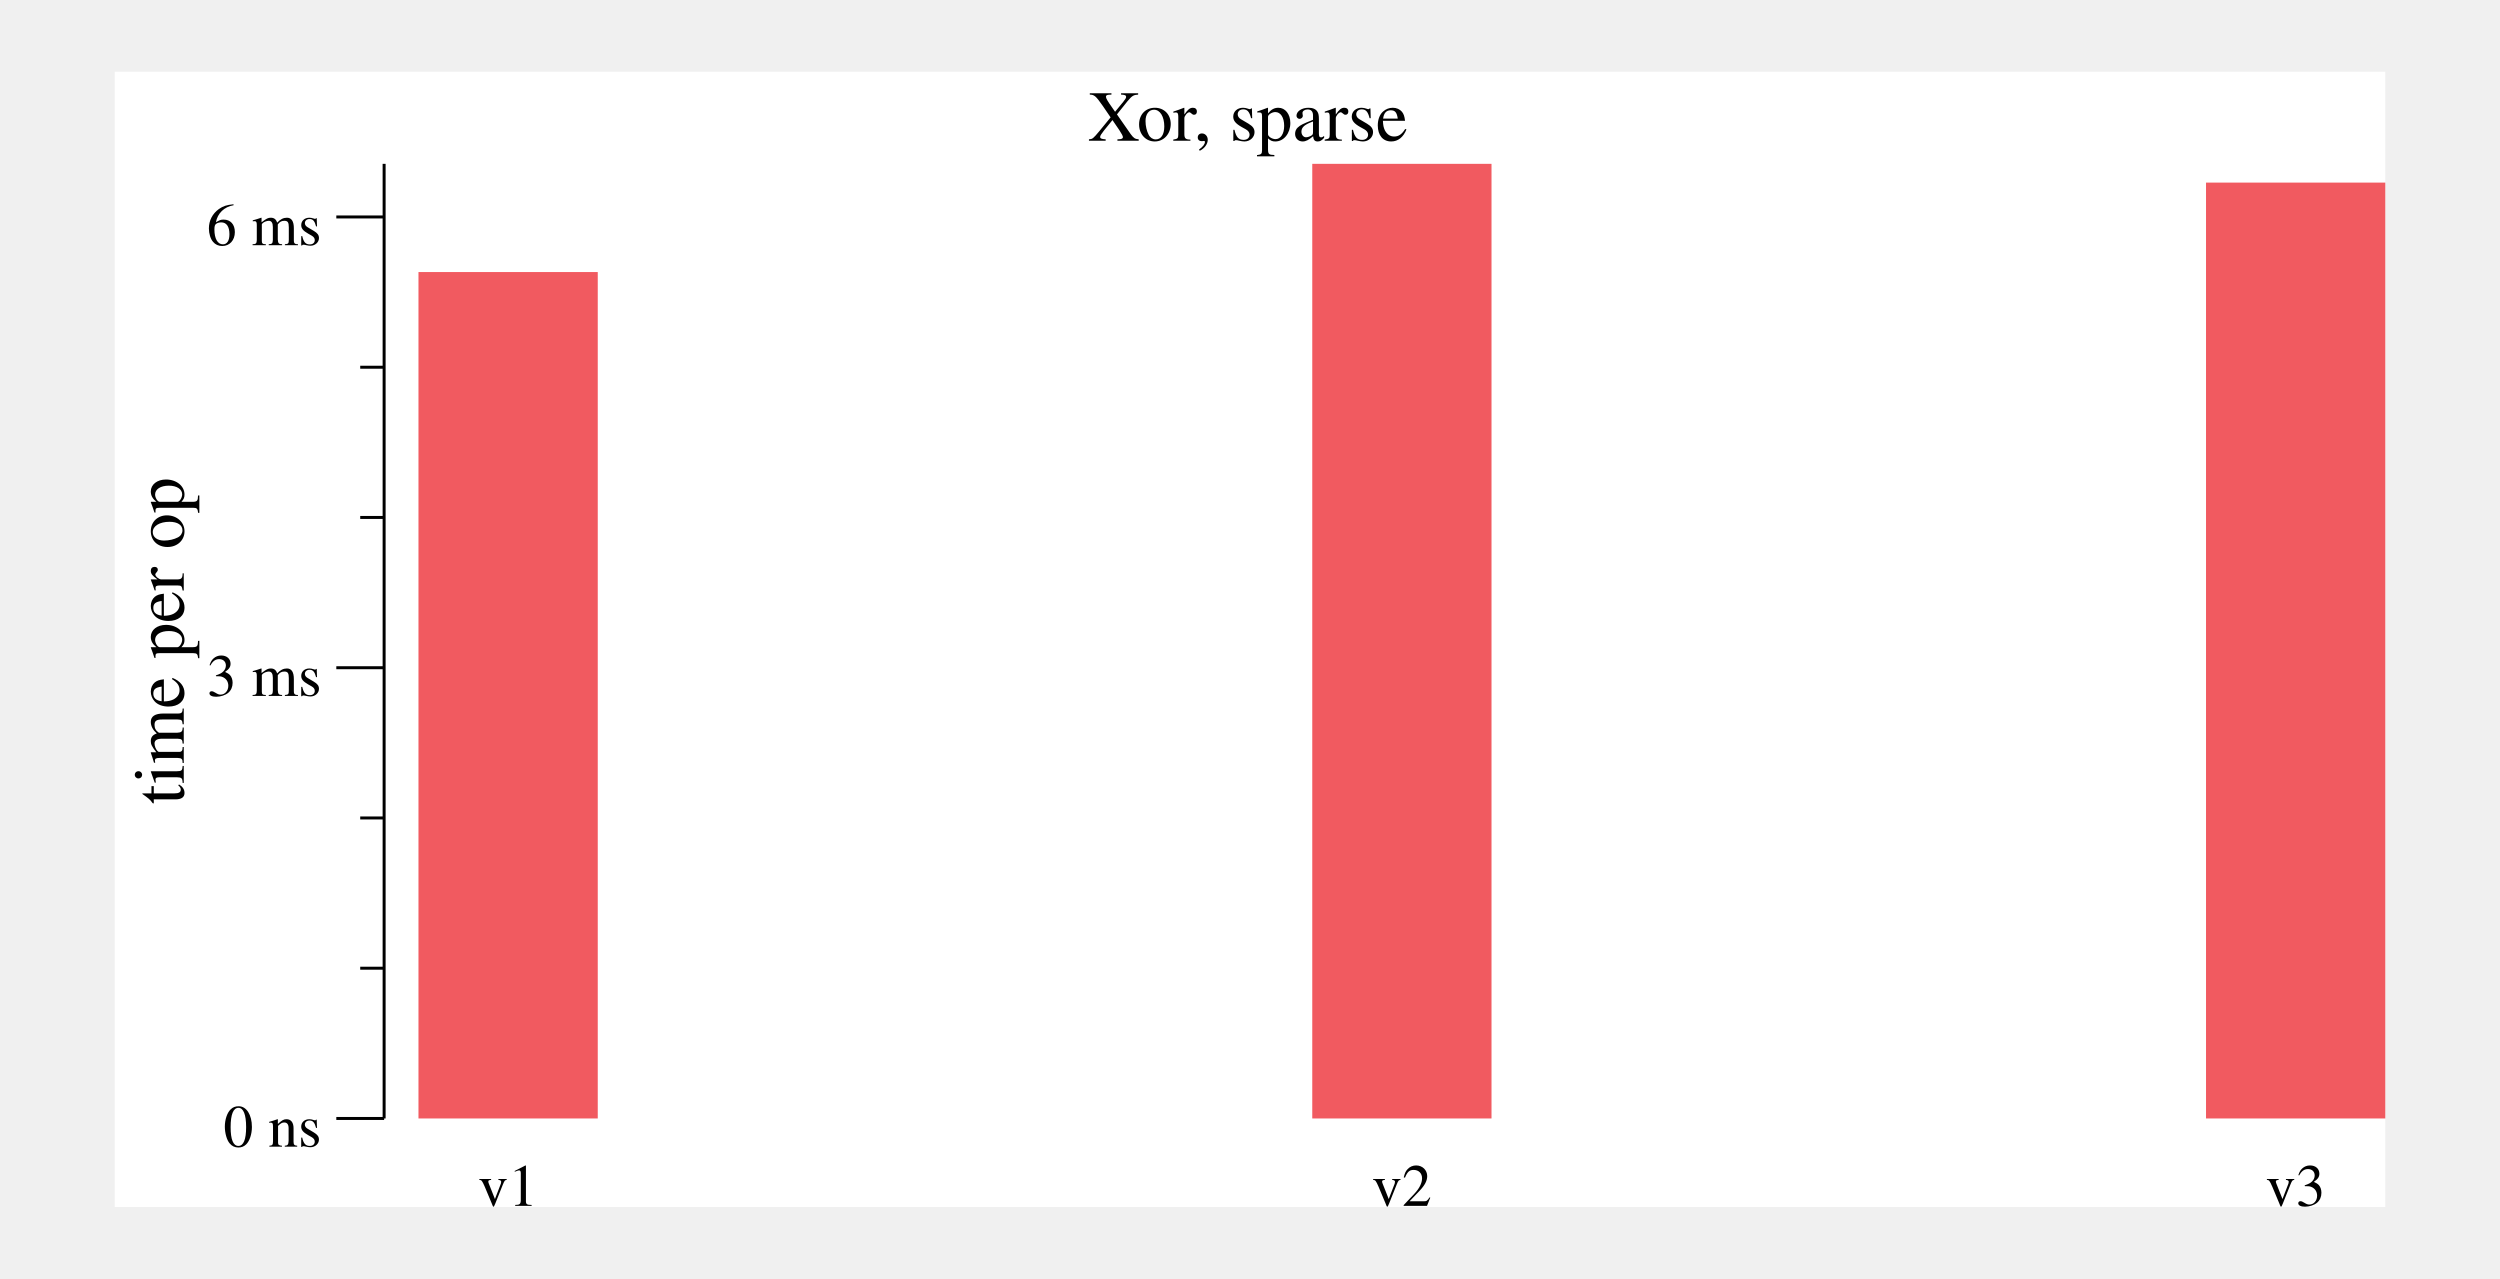
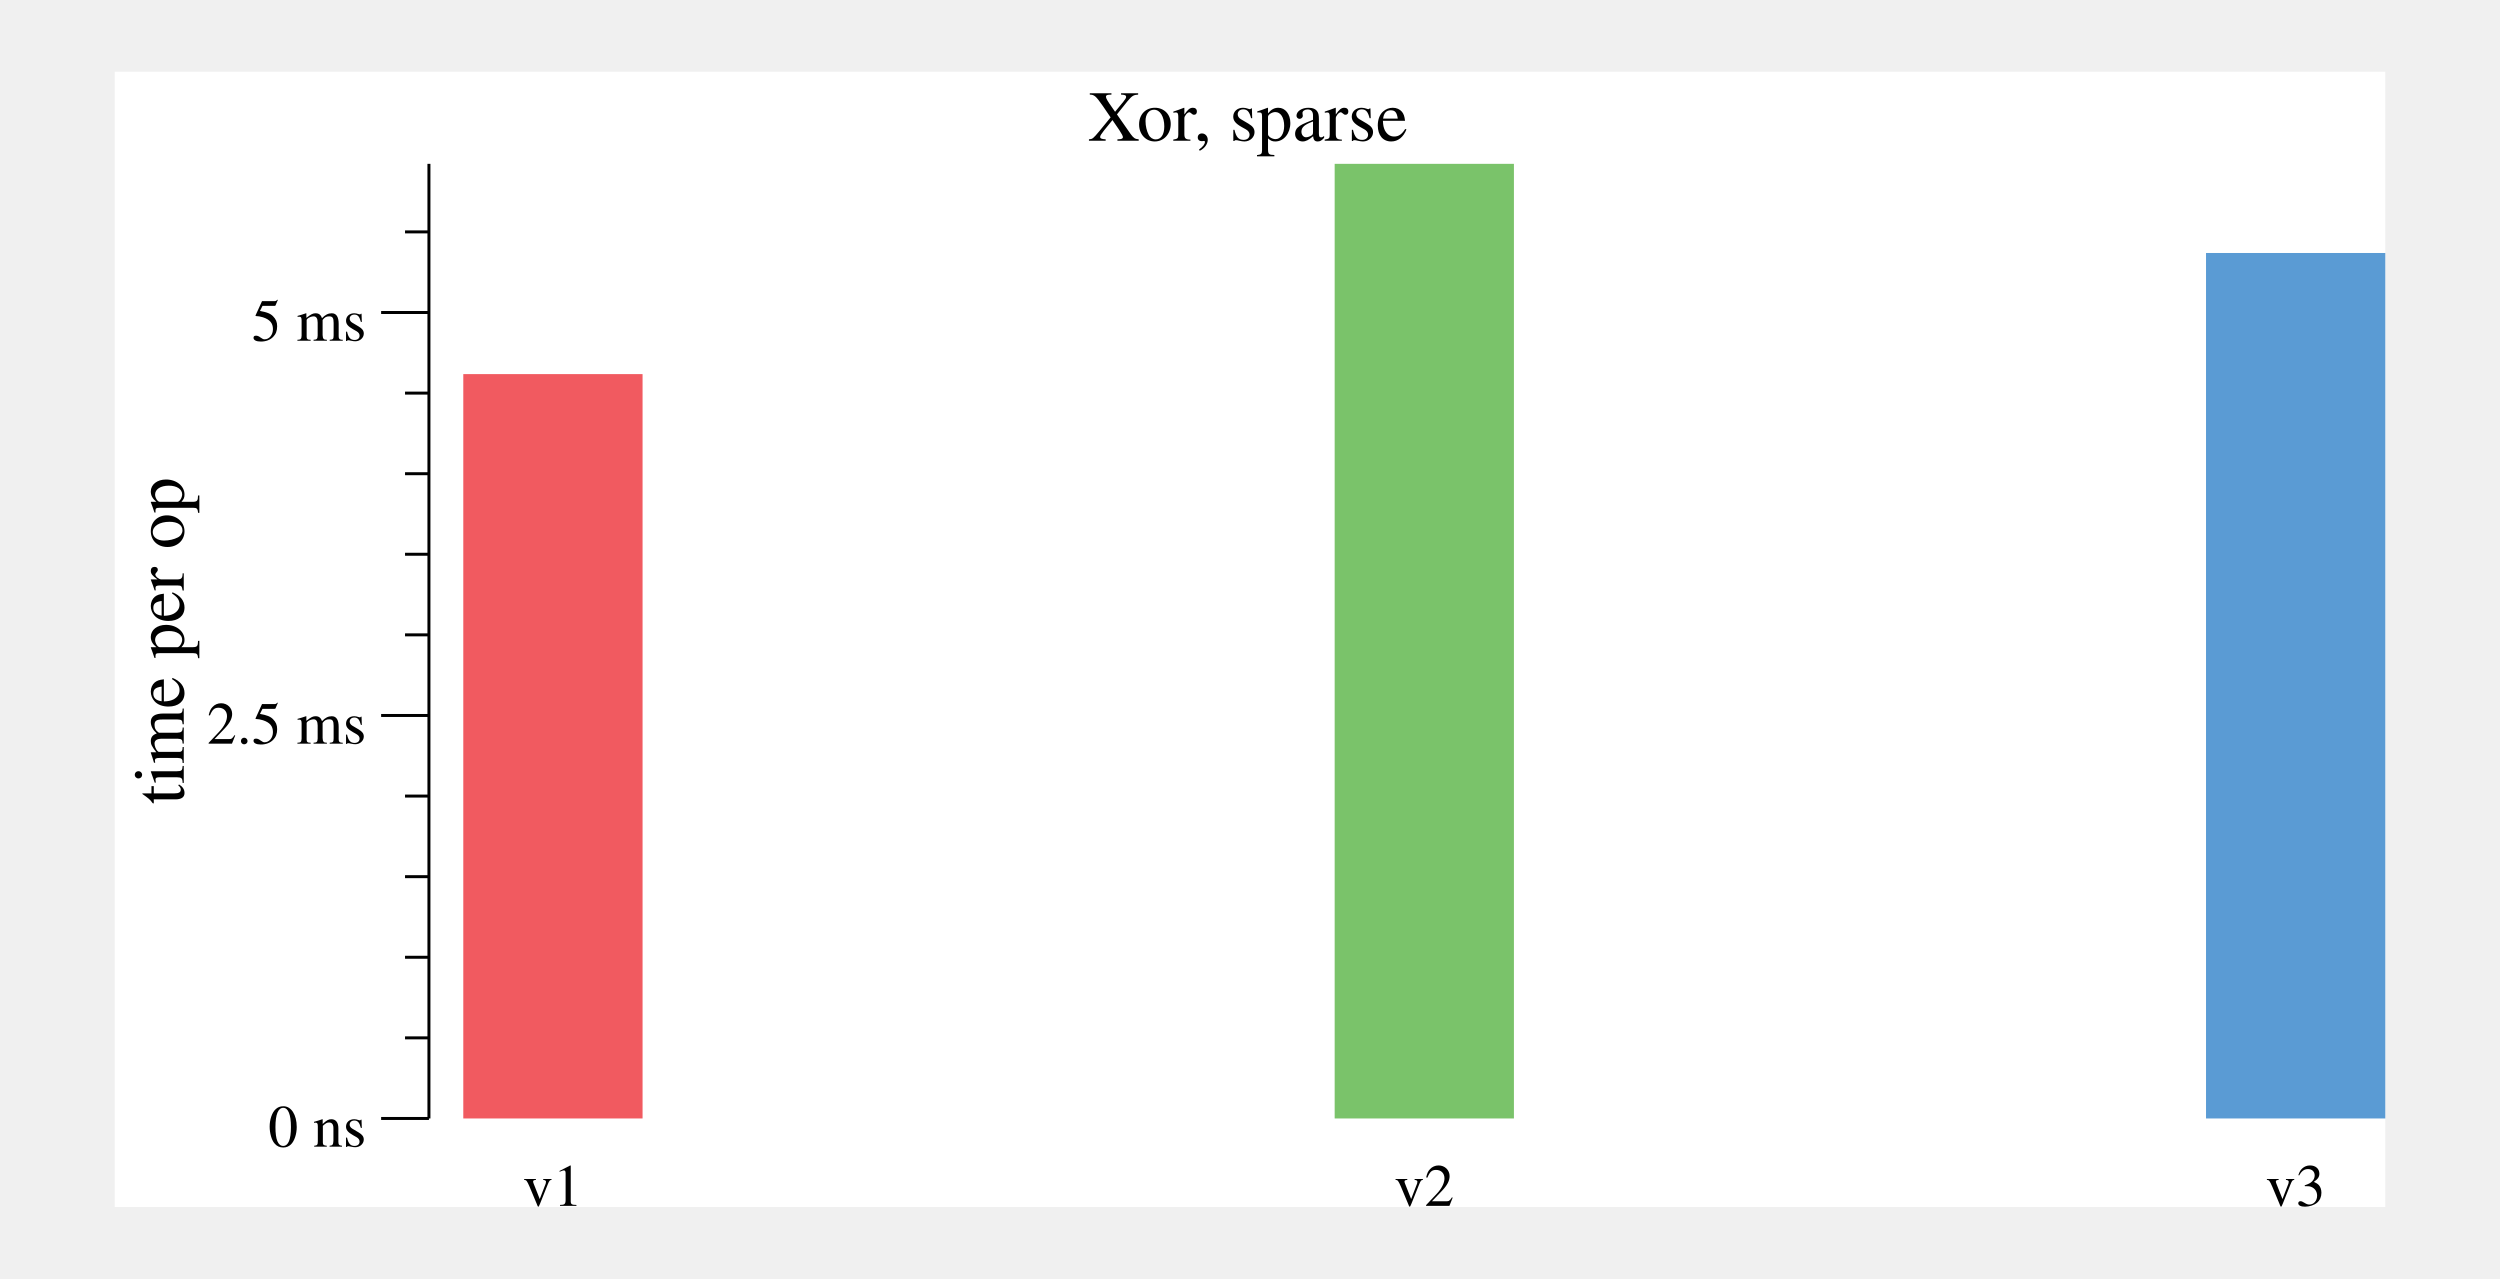
<svg xmlns="http://www.w3.org/2000/svg" width="418.4pt" height="214pt" viewBox="0 0 418.4 214">
  <g transform="scale(1, -1) translate(0, -214)">
    <path d="M19.2,12L399.2,12L399.2,202L19.2,202Z" style="fill:#FFFFFF" />
    <text x="182.12" y="-190.45" transform="scale(1, -1)" style="font-family:Times;font-weight:normal;font-style:normal;font-size:12px">Xor, sparse</text>
-     <text x="80.036" y="-12.186" transform="scale(1, -1)" style="font-family:Times;font-weight:normal;font-style:normal;font-size:10px">v1</text>
-     <text x="229.62" y="-12.186" transform="scale(1, -1)" style="font-family:Times;font-weight:normal;font-style:normal;font-size:10px">v2</text>
+     <text x="87.536" y="-12.186" transform="scale(1, -1)" style="font-family:Times;font-weight:normal;font-style:normal;font-size:10px">v1</text>
+     <text x="233.37" y="-12.186" transform="scale(1, -1)" style="font-family:Times;font-weight:normal;font-style:normal;font-size:10px">v2</text>
    <text x="379.2" y="-12.186" transform="scale(1, -1)" style="font-family:Times;font-weight:normal;font-style:normal;font-size:10px">v3</text>
    <g transform="rotate(90)">
      <text x="79.374" y="30.755" transform="scale(1, -1)" style="font-family:Times;font-weight:normal;font-style:normal;font-size:12px">time per op</text>
    </g>
-     <text x="37.394" y="-22.093" transform="scale(1, -1)" style="font-family:Times;font-weight:normal;font-style:normal;font-size:10px">0 ns</text>
-     <text x="34.616" y="-97.53" transform="scale(1, -1)" style="font-family:Times;font-weight:normal;font-style:normal;font-size:10px">3 ms</text>
-     <text x="34.616" y="-172.97" transform="scale(1, -1)" style="font-family:Times;font-weight:normal;font-style:normal;font-size:10px">6 ms</text>
-     <path d="M56.286,26.814L64.286,26.814" style="fill:none;stroke:#000000;stroke-width:0.5" />
-     <path d="M56.286,102.25L64.286,102.25" style="fill:none;stroke:#000000;stroke-width:0.5" />
-     <path d="M56.286,177.69L64.286,177.69" style="fill:none;stroke:#000000;stroke-width:0.5" />
-     <path d="M60.286,51.96L64.286,51.96" style="fill:none;stroke:#000000;stroke-width:0.5" />
-     <path d="M60.286,77.106L64.286,77.106" style="fill:none;stroke:#000000;stroke-width:0.5" />
-     <path d="M60.286,127.4L64.286,127.4" style="fill:none;stroke:#000000;stroke-width:0.5" />
-     <path d="M60.286,152.54L64.286,152.54" style="fill:none;stroke:#000000;stroke-width:0.5" />
-     <path d="M64.286,26.814L64.286,186.58" style="fill:none;stroke:#000000;stroke-width:0.5" />
-     <path d="M70.036,26.814L70.036,168.47L100.04,168.47L100.04,26.814Z" style="fill:#F15A60" />
-     <path d="M219.62,26.814L219.62,186.58L249.62,186.58L249.62,26.814Z" style="fill:#F15A60" />
-     <path d="M369.2,26.814L369.2,183.44L399.2,183.44L399.2,26.814Z" style="fill:#F15A60" />
+     <text x="44.894" y="-22.093" transform="scale(1, -1)" style="font-family:Times;font-weight:normal;font-style:normal;font-size:10px">0 ns</text>
+     <text x="34.616" y="-89.537" transform="scale(1, -1)" style="font-family:Times;font-weight:normal;font-style:normal;font-size:10px">2.5 ms</text>
+     <text x="42.116" y="-156.98" transform="scale(1, -1)" style="font-family:Times;font-weight:normal;font-style:normal;font-size:10px">5 ms</text>
+     <path d="M63.786,26.814L71.786,26.814" style="fill:none;stroke:#000000;stroke-width:0.5" />
+     <path d="M63.786,94.258L71.786,94.258" style="fill:none;stroke:#000000;stroke-width:0.5" />
+     <path d="M63.786,161.7L71.786,161.7" style="fill:none;stroke:#000000;stroke-width:0.5" />
+     <path d="M67.786,40.303L71.786,40.303" style="fill:none;stroke:#000000;stroke-width:0.5" />
+     <path d="M67.786,53.792L71.786,53.792" style="fill:none;stroke:#000000;stroke-width:0.5" />
+     <path d="M67.786,67.281L71.786,67.281" style="fill:none;stroke:#000000;stroke-width:0.5" />
+     <path d="M67.786,80.77L71.786,80.77" style="fill:none;stroke:#000000;stroke-width:0.5" />
+     <path d="M67.786,107.75L71.786,107.75" style="fill:none;stroke:#000000;stroke-width:0.5" />
+     <path d="M67.786,121.24L71.786,121.24" style="fill:none;stroke:#000000;stroke-width:0.5" />
+     <path d="M67.786,134.72L71.786,134.72" style="fill:none;stroke:#000000;stroke-width:0.5" />
+     <path d="M67.786,148.21L71.786,148.21" style="fill:none;stroke:#000000;stroke-width:0.5" />
+     <path d="M67.786,175.19L71.786,175.19" style="fill:none;stroke:#000000;stroke-width:0.5" />
+     <path d="M71.786,26.814L71.786,186.58" style="fill:none;stroke:#000000;stroke-width:0.5" />
+     <path d="M77.536,26.814L77.536,151.39L107.54,151.39L107.54,26.814Z" style="fill:#F15A60" />
+     <path d="M223.37,26.814L223.37,26.814L253.37,26.814L253.37,26.814Z" style="fill:#F15A60" />
+     <path d="M369.2,26.814L369.2,26.814L399.2,26.814L399.2,26.814Z" style="fill:#F15A60" />
+     <path d="M77.536,26.814L77.536,26.814L107.54,26.814L107.54,26.814Z" style="fill:#7AC36A" />
+     <path d="M223.37,26.814L223.37,186.58L253.37,186.58L253.37,26.814Z" style="fill:#7AC36A" />
+     <path d="M369.2,26.814L369.2,26.814L399.2,26.814L399.2,26.814Z" style="fill:#7AC36A" />
+     <path d="M77.536,26.814L77.536,26.814L107.54,26.814L107.54,26.814Z" style="fill:#5A9BD4" />
+     <path d="M223.37,26.814L223.37,26.814L253.37,26.814L253.37,26.814Z" style="fill:#5A9BD4" />
+     <path d="M369.2,26.814L369.2,171.66L399.2,171.66L399.2,26.814Z" style="fill:#5A9BD4" />
  </g>
</svg>
